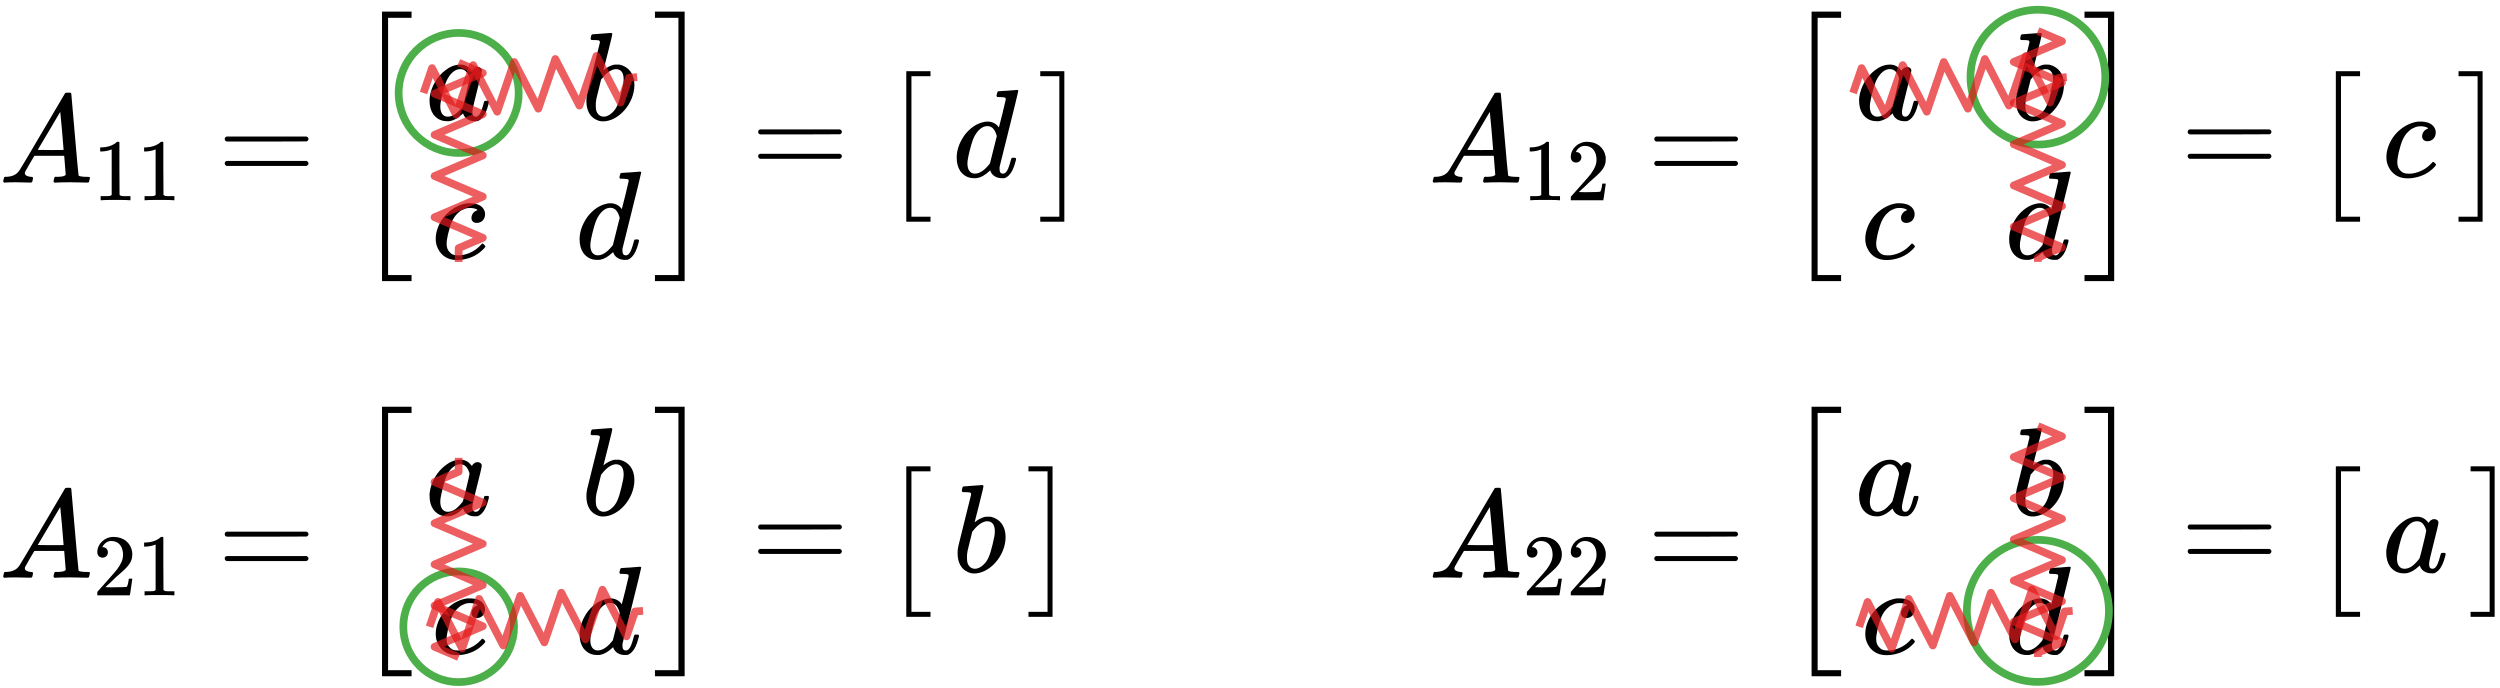
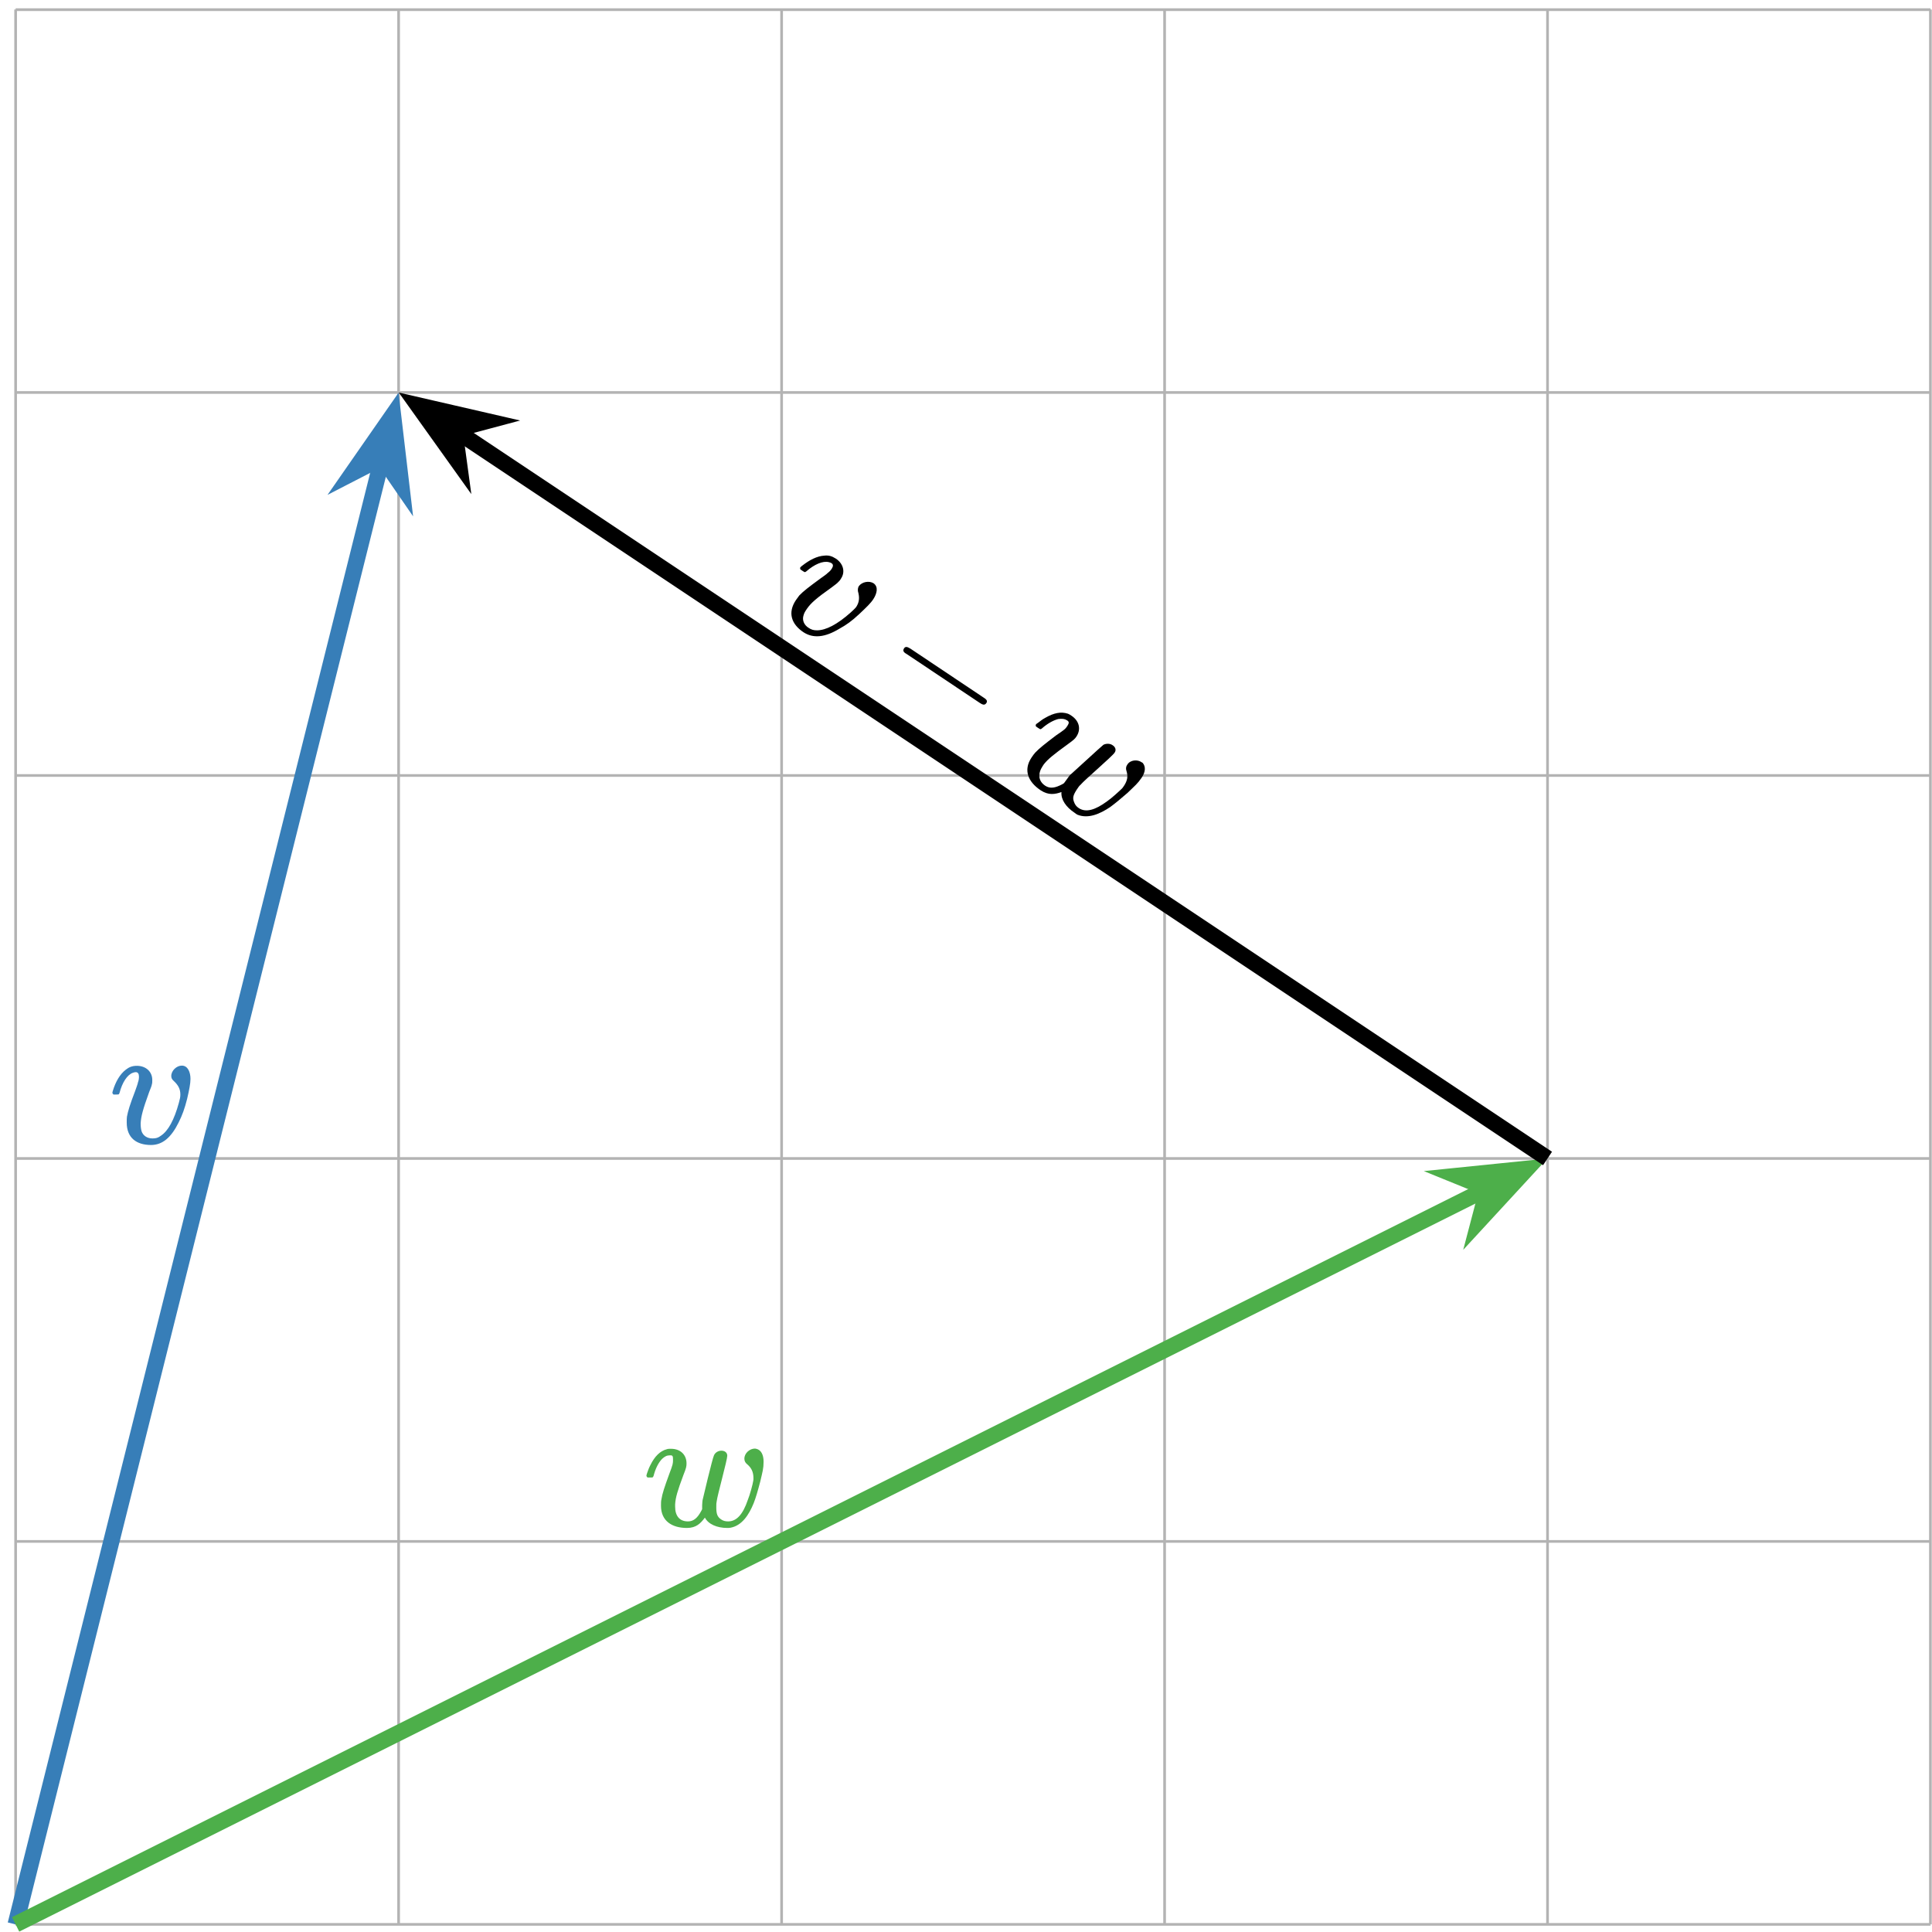
- <svg xmlns="http://www.w3.org/2000/svg" xmlns:xlink="http://www.w3.org/1999/xlink" width="258pt" height="71pt" viewBox="0 0 258 71" version="1.1">
+ <svg xmlns="http://www.w3.org/2000/svg" xmlns:xlink="http://www.w3.org/1999/xlink" width="143pt" height="143pt" viewBox="0 0 143 143" version="1.1">
  <defs>
    <g>
      <symbol overflow="visible" id="glyph0-0">
        <path style="stroke:none;" d="M 0.641 0 L 2.594 0 L 2.594 -6.906 L 0.641 -6.906 Z M 1.297 -0.641 L 1.297 -6.25 L 1.938 -6.25 L 1.938 -0.641 Z M 1.297 -0.641 " />
      </symbol>
      <symbol overflow="visible" id="glyph0-1">
-         <path style="stroke:none;" d="M 0.547 0 L 0.641 0 C 0.906 -0.031 1.344 -0.031 1.828 -0.031 C 2.312 -0.031 2.812 0 3.25 0 C 3.438 0 3.453 -0.047 3.5 -0.281 C 3.516 -0.359 3.531 -0.422 3.531 -0.469 C 3.531 -0.562 3.469 -0.594 3.297 -0.594 C 2.984 -0.625 2.688 -0.734 2.688 -0.969 C 2.688 -1.016 2.703 -1.094 2.75 -1.172 C 2.766 -1.219 2.984 -1.594 3.219 -2 L 3.672 -2.766 L 6.75 -2.766 L 6.906 -0.812 C 6.781 -0.625 6.438 -0.609 6.078 -0.594 L 5.812 -0.594 L 5.766 -0.562 C 5.734 -0.516 5.719 -0.484 5.688 -0.344 C 5.625 -0.094 5.641 -0.094 5.734 0 L 5.891 0 C 6.266 -0.031 6.875 -0.031 7.484 -0.031 C 8.109 -0.031 8.625 0 9.125 0 C 9.312 0 9.312 -0.047 9.359 -0.281 C 9.391 -0.391 9.406 -0.438 9.406 -0.469 C 9.406 -0.594 9.328 -0.594 9.078 -0.594 C 8.766 -0.594 8.297 -0.625 8.234 -0.734 C 8.188 -0.797 7.5 -9.109 7.484 -9.141 C 7.484 -9.203 7.438 -9.234 7.406 -9.281 L 7.188 -9.281 C 6.891 -9.281 6.859 -9.281 6.781 -9.125 C 6.656 -8.953 2.25 -1.375 2.125 -1.25 C 1.844 -0.828 1.422 -0.625 0.797 -0.594 L 0.625 -0.594 L 0.562 -0.562 C 0.547 -0.516 0.453 -0.219 0.453 -0.141 C 0.453 -0.078 0.5 -0.031 0.547 0 Z M 6.688 -3.375 C 6.688 -3.359 6.078 -3.359 5.344 -3.359 L 4.016 -3.375 L 5.188 -5.344 C 6.234 -7.125 6.344 -7.312 6.344 -7.281 C 6.359 -7.266 6.688 -3.578 6.688 -3.375 Z M 6.688 -3.375 " />
+         <path style="stroke:none;" d="M 3.125 0.141 C 3.984 0.141 4.625 -0.422 5.172 -1.531 C 5.438 -2.062 5.609 -2.531 5.797 -3.266 C 5.953 -3.938 6.047 -4.406 6.047 -4.75 C 6.047 -5.234 5.859 -5.734 5.406 -5.734 C 5.016 -5.734 4.625 -5.359 4.625 -4.969 C 4.625 -4.828 4.672 -4.719 4.797 -4.609 C 5.156 -4.281 5.297 -3.984 5.297 -3.594 C 5.297 -3.406 5.266 -3.266 5.188 -2.984 C 4.844 -1.719 4.391 -0.891 3.859 -0.547 C 3.656 -0.391 3.5 -0.344 3.234 -0.344 C 2.844 -0.344 2.531 -0.547 2.422 -0.891 C 2.375 -1.078 2.359 -1.219 2.359 -1.469 C 2.391 -1.984 2.516 -2.469 2.984 -3.766 C 3.094 -4.031 3.188 -4.281 3.188 -4.344 C 3.219 -4.422 3.219 -4.562 3.219 -4.672 C 3.219 -5.297 2.734 -5.719 2.078 -5.719 C 1.719 -5.719 1.484 -5.609 1.266 -5.438 C 0.812 -5.094 0.5 -4.516 0.312 -3.906 C 0.281 -3.812 0.266 -3.75 0.266 -3.719 C 0.266 -3.672 0.328 -3.625 0.344 -3.594 L 0.531 -3.594 C 0.781 -3.594 0.734 -3.594 0.797 -3.719 C 1 -4.5 1.375 -5.062 1.781 -5.203 C 1.859 -5.234 1.938 -5.25 2 -5.25 C 2.156 -5.25 2.234 -5.125 2.234 -4.922 C 2.234 -4.797 2.219 -4.641 2.156 -4.484 C 2.156 -4.422 2.047 -4.125 1.953 -3.859 C 1.562 -2.844 1.422 -2.375 1.344 -1.953 C 1.328 -1.859 1.328 -1.688 1.328 -1.516 C 1.328 -0.391 2.047 0.141 3.125 0.141 Z M 3.125 0.141 " />
      </symbol>
      <symbol overflow="visible" id="glyph0-2">
-         <path style="stroke:none;" d="M 6.312 -1.984 L 6.25 -1.984 C 6.062 -1.984 6.078 -1.969 6 -1.703 C 5.812 -1 5.672 -0.641 5.469 -0.453 C 5.375 -0.391 5.312 -0.344 5.203 -0.344 C 4.906 -0.344 4.844 -0.562 4.844 -0.875 C 4.844 -1.328 5.812 -4.75 5.812 -5.109 C 5.812 -5.328 5.594 -5.469 5.391 -5.469 C 5.109 -5.469 4.906 -5.297 4.797 -5.078 C 4.516 -5.422 4.188 -5.719 3.625 -5.719 C 3.016 -5.719 2.5 -5.484 2.047 -5.125 C 1.25 -4.531 0.562 -3.453 0.438 -2.312 C 0.422 -2.234 0.422 -2.141 0.422 -2.031 C 0.422 -1.406 0.547 -0.984 0.812 -0.578 C 1.125 -0.188 1.531 0.125 2.234 0.125 C 2.359 0.125 2.469 0.125 2.547 0.109 C 2.969 0.031 3.375 -0.219 3.781 -0.594 C 3.875 -0.672 3.875 -0.688 3.891 -0.656 C 3.891 -0.641 3.922 -0.562 3.953 -0.5 C 4.141 -0.125 4.547 0.125 5.094 0.125 C 5.281 0.125 5.297 0.125 5.406 0.109 C 5.562 0.031 5.672 -0.031 5.812 -0.172 C 6.094 -0.453 6.328 -0.922 6.516 -1.672 C 6.547 -1.781 6.547 -1.828 6.547 -1.859 C 6.547 -1.984 6.5 -1.984 6.312 -1.984 Z M 1.531 -1.375 C 1.531 -1.484 1.547 -1.578 1.547 -1.672 C 1.609 -2.141 1.891 -3.297 2.078 -3.797 C 2.312 -4.438 2.844 -5.25 3.594 -5.25 C 3.984 -5.25 4.234 -5.031 4.406 -4.688 C 4.453 -4.578 4.547 -4.359 4.547 -4.25 C 4.547 -4.109 3.906 -1.484 3.859 -1.422 C 3.797 -1.297 3.344 -0.797 3.125 -0.641 C 2.844 -0.438 2.562 -0.344 2.312 -0.344 C 1.781 -0.344 1.531 -0.781 1.531 -1.375 Z M 1.531 -1.375 " />
-       </symbol>
-       <symbol overflow="visible" id="glyph0-3">
-         <path style="stroke:none;" d="M 1.156 -8.844 C 1.125 -8.844 1.094 -8.828 1.078 -8.812 C 1.031 -8.781 1.016 -8.75 0.984 -8.594 C 0.938 -8.391 0.938 -8.344 1 -8.297 C 1.031 -8.25 1.031 -8.25 1.312 -8.25 C 1.688 -8.234 1.938 -8.281 1.906 -7.984 C 1.906 -7.969 0.594 -2.703 0.594 -2.688 C 0.531 -2.391 0.516 -2.234 0.516 -1.938 C 0.516 -1 0.891 -0.312 1.531 -0.031 C 1.766 0.094 1.984 0.141 2.234 0.141 C 3.812 0.141 5.469 -1.672 5.469 -3.625 C 5.469 -4.766 4.875 -5.484 3.984 -5.703 C 3.906 -5.719 3.797 -5.719 3.672 -5.719 C 3.531 -5.719 3.422 -5.719 3.344 -5.703 C 3.016 -5.625 2.641 -5.438 2.359 -5.203 C 2.312 -5.156 2.281 -5.141 2.281 -5.172 C 2.281 -5.188 2.5 -6.016 2.75 -7.016 C 3.141 -8.547 3.188 -8.812 3.188 -8.875 C 3.188 -8.953 3.109 -8.984 3.031 -8.984 C 3 -8.984 1.172 -8.844 1.156 -8.844 Z M 4.359 -4.203 C 4.359 -3.859 4.297 -3.562 4.125 -2.844 C 3.828 -1.625 3.609 -1.156 3.172 -0.75 C 2.891 -0.484 2.578 -0.344 2.312 -0.344 C 2.109 -0.344 1.938 -0.406 1.781 -0.547 C 1.547 -0.781 1.484 -1.016 1.484 -1.484 C 1.484 -1.75 1.484 -1.859 1.547 -2.203 C 1.594 -2.406 2.016 -4.109 2.031 -4.172 C 2.047 -4.188 2.078 -4.25 2.141 -4.297 C 2.531 -4.812 2.984 -5.141 3.406 -5.234 C 3.453 -5.234 3.516 -5.25 3.562 -5.25 C 4.141 -5.25 4.359 -4.812 4.359 -4.203 Z M 4.359 -4.203 " />
-       </symbol>
-       <symbol overflow="visible" id="glyph0-4">
-         <path style="stroke:none;" d="M 5.266 -1.562 C 5.219 -1.562 5.188 -1.531 5.109 -1.438 C 4.594 -0.859 3.906 -0.484 3.109 -0.359 C 3 -0.344 2.844 -0.344 2.703 -0.344 C 2.297 -0.344 2.094 -0.438 1.906 -0.641 C 1.672 -0.859 1.562 -1.125 1.562 -1.547 C 1.562 -1.797 1.625 -2.125 1.703 -2.516 C 1.984 -3.672 2.219 -4.203 2.672 -4.656 C 2.844 -4.828 3.016 -4.969 3.219 -5.047 C 3.5 -5.188 3.672 -5.234 3.969 -5.234 C 4.531 -5.234 4.75 -5.047 4.75 -5.016 L 4.734 -5 C 4.734 -5 4.656 -4.969 4.594 -4.938 C 4.312 -4.812 4.125 -4.5 4.125 -4.203 C 4.125 -3.891 4.344 -3.688 4.656 -3.688 C 5.172 -3.688 5.531 -4.062 5.531 -4.594 C 5.531 -5.016 5.266 -5.391 4.812 -5.578 C 4.562 -5.672 4.266 -5.719 3.969 -5.719 C 3.891 -5.719 3.797 -5.719 3.719 -5.719 C 2.438 -5.562 1.188 -4.578 0.688 -3.281 C 0.516 -2.844 0.438 -2.469 0.438 -2.062 C 0.438 -1.625 0.516 -1.328 0.688 -1 C 1.016 -0.328 1.672 0.141 2.609 0.141 C 2.781 0.141 2.984 0.125 3.125 0.109 C 3.906 0 4.609 -0.297 5.156 -0.797 C 5.297 -0.922 5.562 -1.172 5.562 -1.266 C 5.562 -1.328 5.344 -1.562 5.266 -1.562 Z M 5.266 -1.562 " />
-       </symbol>
-       <symbol overflow="visible" id="glyph0-5">
-         <path style="stroke:none;" d="M 5.672 -8.906 C 5.188 -8.891 4.766 -8.844 4.734 -8.844 C 4.641 -8.844 4.609 -8.75 4.578 -8.594 C 4.5 -8.312 4.531 -8.344 4.625 -8.25 L 4.891 -8.25 C 5.188 -8.234 5.344 -8.219 5.422 -8.188 C 5.484 -8.141 5.484 -8.094 5.484 -7.984 C 5.484 -7.906 4.812 -5.188 4.781 -5.125 C 4.781 -5.109 4.766 -5.109 4.719 -5.188 C 4.5 -5.5 4.062 -5.719 3.625 -5.719 C 3.453 -5.719 3.281 -5.703 3.094 -5.641 C 2.438 -5.484 1.828 -5.047 1.312 -4.422 C 0.875 -3.844 0.422 -2.984 0.422 -2.031 C 0.422 -1.406 0.547 -0.984 0.812 -0.578 C 1.125 -0.188 1.531 0.125 2.234 0.125 C 2.359 0.125 2.469 0.125 2.547 0.109 C 2.969 0.031 3.375 -0.219 3.781 -0.594 C 3.875 -0.672 3.875 -0.688 3.891 -0.656 C 3.891 -0.641 3.922 -0.562 3.953 -0.5 C 4.141 -0.125 4.547 0.125 5.094 0.125 C 5.281 0.125 5.297 0.125 5.406 0.109 C 5.562 0.031 5.672 -0.031 5.812 -0.172 C 6.094 -0.453 6.328 -0.922 6.516 -1.672 C 6.547 -1.781 6.547 -1.828 6.547 -1.875 C 6.547 -1.969 6.484 -1.984 6.312 -1.984 L 6.25 -1.984 C 6.062 -1.984 6.078 -1.969 6 -1.703 C 5.812 -1 5.672 -0.641 5.469 -0.453 C 5.375 -0.391 5.312 -0.344 5.203 -0.344 C 4.906 -0.344 4.844 -0.562 4.844 -0.875 C 4.844 -0.953 4.844 -1.016 4.859 -1.078 C 4.891 -1.25 6.781 -8.734 6.781 -8.891 C 6.781 -8.969 6.688 -8.984 6.625 -8.984 C 6.578 -8.984 6.156 -8.953 5.672 -8.906 Z M 4.562 -4.219 L 3.859 -1.406 L 3.75 -1.266 C 3.438 -0.875 2.891 -0.344 2.312 -0.344 C 1.781 -0.344 1.531 -0.781 1.531 -1.375 C 1.531 -1.484 1.547 -1.578 1.547 -1.672 C 1.609 -2.141 1.891 -3.297 2.078 -3.797 C 2.312 -4.438 2.844 -5.25 3.594 -5.25 C 4.156 -5.25 4.406 -4.781 4.562 -4.219 Z M 4.562 -4.219 " />
+         <path style="stroke:none;" d="M 5.812 -5.578 C 5.594 -5.578 5.359 -5.453 5.266 -5.234 C 5.156 -5.031 4.438 -2 4.438 -1.984 C 4.406 -1.875 4.406 -1.75 4.391 -1.547 L 4.391 -1.25 L 4.328 -1.125 C 4.047 -0.594 3.75 -0.344 3.344 -0.344 C 2.703 -0.344 2.391 -0.766 2.391 -1.438 L 2.391 -1.609 C 2.422 -2.109 2.562 -2.594 3 -3.766 C 3.219 -4.312 3.234 -4.422 3.234 -4.641 C 3.234 -5.25 2.812 -5.719 2.078 -5.719 C 1.969 -5.719 1.859 -5.719 1.781 -5.688 C 1.281 -5.562 0.875 -5.156 0.562 -4.516 C 0.438 -4.281 0.391 -4.125 0.312 -3.906 C 0.281 -3.812 0.266 -3.75 0.266 -3.719 C 0.266 -3.672 0.328 -3.625 0.344 -3.594 L 0.531 -3.594 C 0.781 -3.594 0.734 -3.594 0.797 -3.719 C 0.938 -4.266 1.156 -4.688 1.422 -4.969 C 1.625 -5.156 1.781 -5.234 2 -5.234 L 2.062 -5.234 C 2.219 -5.234 2.234 -5.141 2.234 -4.906 C 2.234 -4.641 2.234 -4.578 1.953 -3.844 C 1.594 -2.859 1.438 -2.391 1.375 -1.969 C 1.344 -1.859 1.344 -1.672 1.344 -1.5 C 1.344 -0.375 2.156 0.141 3.266 0.141 C 3.953 0.141 4.281 -0.203 4.594 -0.625 C 4.844 -0.141 5.484 0.141 6.25 0.141 C 6.328 0.141 6.406 0.141 6.484 0.125 C 7.344 -0.031 7.859 -0.844 8.203 -1.688 C 8.359 -2.078 8.516 -2.625 8.688 -3.281 C 8.859 -4.016 8.938 -4.25 8.938 -4.766 C 8.938 -5.281 8.75 -5.641 8.391 -5.719 C 8.359 -5.719 8.328 -5.734 8.297 -5.734 C 7.922 -5.734 7.516 -5.406 7.516 -4.984 C 7.516 -4.828 7.578 -4.688 7.719 -4.578 C 8.031 -4.312 8.188 -4.016 8.188 -3.531 C 8.188 -3.469 8.188 -3.406 8.172 -3.344 C 8.141 -3.109 7.922 -2.297 7.766 -1.922 C 7.406 -0.859 6.938 -0.344 6.312 -0.344 C 6.094 -0.344 5.938 -0.391 5.781 -0.5 C 5.516 -0.688 5.438 -0.891 5.438 -1.391 C 5.438 -1.625 5.438 -1.703 5.469 -1.844 C 5.531 -2.328 6.25 -4.891 6.25 -5.203 C 6.25 -5.453 6.047 -5.578 5.812 -5.578 Z M 5.812 -5.578 " />
      </symbol>
      <symbol overflow="visible" id="glyph1-0">
-         <path style="stroke:none;" d="M 0.453 0 L 1.812 0 L 1.812 -4.828 L 0.453 -4.828 Z M 0.906 -0.453 L 0.906 -4.375 L 1.359 -4.375 L 1.359 -0.453 Z M 0.906 -0.453 " />
+         <path style="stroke:none;" d="M 0.547 0.359 L 2.156 1.438 L 6 -4.328 L 4.391 -5.406 Z M 1.438 0.172 L 4.547 -4.5 L 5.094 -4.141 L 1.984 0.531 Z M 1.438 0.172 " />
      </symbol>
      <symbol overflow="visible" id="glyph1-1">
-         <path style="stroke:none;" d="M 3.766 0 L 3.875 0 L 3.875 -0.422 L 3.328 -0.422 C 3.062 -0.422 2.875 -0.422 2.75 -0.547 L 2.734 -3.266 L 2.734 -5.984 C 2.688 -6.031 2.703 -6.031 2.578 -6.031 C 2.5 -6.031 2.5 -6.031 2.469 -6.016 C 2.422 -5.969 2.281 -5.844 2.188 -5.797 C 1.859 -5.594 1.438 -5.469 0.922 -5.453 L 0.75 -5.453 L 0.75 -5.031 L 0.922 -5.031 C 1.266 -5.047 1.594 -5.109 1.859 -5.219 C 1.891 -5.234 1.922 -5.234 1.938 -5.234 L 1.938 -0.547 C 1.859 -0.5 1.828 -0.453 1.719 -0.438 C 1.609 -0.422 1.297 -0.422 1.031 -0.422 L 0.797 -0.422 L 0.797 0 L 0.906 0 C 1.062 -0.031 2.047 -0.031 2.328 -0.031 C 2.625 -0.031 3.609 -0.031 3.766 0 Z M 3.766 0 " />
+         <path style="stroke:none;" d="M 2.516 1.844 C 3.234 2.312 4.094 2.234 5.156 1.594 C 5.672 1.312 6.094 1.016 6.641 0.5 C 7.156 0.016 7.5 -0.312 7.688 -0.609 C 7.953 -1.016 8.078 -1.516 7.703 -1.781 C 7.375 -1.984 6.844 -1.891 6.609 -1.562 C 6.547 -1.453 6.531 -1.328 6.547 -1.188 C 6.688 -0.703 6.641 -0.375 6.422 -0.031 C 6.312 0.109 6.203 0.203 6 0.391 C 5.016 1.266 4.172 1.703 3.516 1.703 C 3.266 1.703 3.094 1.656 2.891 1.516 C 2.562 1.312 2.406 0.953 2.516 0.609 C 2.562 0.422 2.641 0.297 2.781 0.094 C 3.078 -0.328 3.469 -0.672 4.594 -1.469 C 4.828 -1.641 5.047 -1.812 5.062 -1.844 C 5.125 -1.891 5.234 -2.016 5.281 -2.109 C 5.641 -2.625 5.453 -3.25 4.906 -3.609 C 4.609 -3.797 4.375 -3.859 4.078 -3.828 C 3.5 -3.797 2.938 -3.484 2.438 -3.094 C 2.344 -3.016 2.312 -3 2.281 -2.953 C 2.25 -2.922 2.281 -2.844 2.281 -2.812 L 2.438 -2.703 C 2.656 -2.562 2.609 -2.594 2.719 -2.656 C 3.328 -3.188 3.953 -3.453 4.391 -3.344 C 4.469 -3.328 4.547 -3.297 4.594 -3.266 C 4.734 -3.172 4.719 -3.031 4.609 -2.859 C 4.531 -2.734 4.422 -2.625 4.312 -2.547 C 4.25 -2.469 4 -2.297 3.781 -2.141 C 2.906 -1.5 2.5 -1.188 2.203 -0.875 C 2.156 -0.797 2.047 -0.672 1.953 -0.531 C 1.328 0.406 1.625 1.25 2.516 1.844 Z M 2.516 1.844 " />
      </symbol>
      <symbol overflow="visible" id="glyph1-2">
-         <path style="stroke:none;" d="M 1 -3.891 C 1.328 -3.891 1.547 -4.141 1.547 -4.438 C 1.547 -4.719 1.344 -4.969 1.031 -4.969 C 1 -4.969 0.984 -4.969 0.984 -4.984 C 0.984 -5 1.031 -5.062 1.062 -5.141 C 1.266 -5.422 1.516 -5.609 1.922 -5.609 C 2.703 -5.609 3.109 -4.969 3.109 -4.203 C 3.109 -3.672 2.906 -3.25 2.5 -2.688 C 2.297 -2.438 2.25 -2.375 1.234 -1.234 C 0.828 -0.781 0.484 -0.391 0.469 -0.375 C 0.453 -0.359 0.453 -0.328 0.453 -0.172 L 0.453 0 L 3.812 0 L 3.812 -0.031 C 3.844 -0.078 4.047 -1.625 4.062 -1.688 L 4.062 -1.719 L 3.703 -1.719 L 3.703 -1.688 C 3.641 -1.281 3.625 -1.203 3.578 -1.062 C 3.547 -0.984 3.516 -0.891 3.484 -0.875 C 3.438 -0.859 2.891 -0.828 1.969 -0.828 L 1.281 -0.844 L 1.828 -1.344 C 2.438 -1.938 2.406 -1.906 2.734 -2.188 C 3.328 -2.703 3.562 -2.953 3.75 -3.219 C 3.969 -3.547 4.062 -3.812 4.062 -4.219 C 4.062 -4.328 4.062 -4.438 4.047 -4.516 C 3.891 -5.406 3.188 -6.031 2.125 -6.031 C 1.203 -6.031 0.453 -5.312 0.453 -4.453 C 0.453 -4.141 0.656 -3.891 1 -3.891 Z M 1 -3.891 " />
+         <path style="stroke:none;" d="M 7.953 -1.422 C 7.781 -1.547 7.5 -1.562 7.281 -1.453 C 7.094 -1.312 4.812 0.797 4.781 0.812 C 4.719 0.891 4.641 1 4.531 1.156 L 4.359 1.391 L 4.234 1.469 C 3.703 1.75 3.328 1.812 2.969 1.578 C 2.453 1.234 2.406 0.688 2.781 0.125 L 2.875 -0.016 C 3.188 -0.406 3.578 -0.719 4.609 -1.469 C 5.078 -1.812 5.156 -1.875 5.281 -2.062 C 5.625 -2.578 5.516 -3.203 4.906 -3.609 C 4.812 -3.672 4.734 -3.719 4.656 -3.75 C 4.141 -3.922 3.609 -3.812 2.984 -3.453 C 2.75 -3.328 2.625 -3.219 2.438 -3.078 C 2.344 -3.016 2.312 -3 2.281 -2.953 C 2.25 -2.922 2.281 -2.844 2.281 -2.812 L 2.438 -2.703 C 2.656 -2.562 2.609 -2.594 2.719 -2.656 C 3.141 -3.031 3.578 -3.266 3.938 -3.359 C 4.234 -3.391 4.406 -3.375 4.578 -3.266 L 4.625 -3.234 C 4.75 -3.141 4.734 -3.047 4.609 -2.844 C 4.453 -2.609 4.406 -2.578 3.766 -2.141 C 2.922 -1.5 2.531 -1.188 2.234 -0.875 C 2.156 -0.797 2.047 -0.641 1.953 -0.5 C 1.328 0.438 1.719 1.312 2.641 1.922 C 3.219 2.297 3.688 2.219 4.172 2.047 C 4.125 2.594 4.5 3.156 5.141 3.578 C 5.203 3.625 5.266 3.672 5.344 3.719 C 6.141 4.047 7.016 3.672 7.781 3.156 C 8.125 2.906 8.578 2.531 9.062 2.109 C 9.625 1.562 9.812 1.422 10.109 0.984 C 10.391 0.562 10.422 0.172 10.188 -0.109 C 10.156 -0.125 10.125 -0.156 10.109 -0.156 C 9.812 -0.375 9.266 -0.344 9.047 0.016 C 8.953 0.141 8.922 0.312 8.984 0.484 C 9.109 0.875 9.062 1.188 8.797 1.594 C 8.766 1.641 8.719 1.703 8.672 1.766 C 8.5 1.938 7.891 2.5 7.547 2.734 C 6.656 3.391 5.969 3.578 5.453 3.234 C 5.266 3.109 5.172 2.969 5.109 2.797 C 4.984 2.484 5.031 2.297 5.297 1.875 C 5.438 1.672 5.469 1.609 5.578 1.516 C 5.906 1.125 7.938 -0.594 8.109 -0.875 C 8.25 -1.078 8.156 -1.297 7.953 -1.422 Z M 7.953 -1.422 " />
      </symbol>
      <symbol overflow="visible" id="glyph2-0">
-         <path style="stroke:none;" d="M 0.641 0 L 2.594 0 L 2.594 -6.906 L 0.641 -6.906 Z M 1.297 -0.641 L 1.297 -6.25 L 1.938 -6.25 L 1.938 -0.641 Z M 1.297 -0.641 " />
+         <path style="stroke:none;" d="" />
      </symbol>
      <symbol overflow="visible" id="glyph2-1">
-         <path style="stroke:none;" d="M 0.719 -4.5 C 0.719 -4.344 0.797 -4.281 0.938 -4.234 L 5.047 -4.234 L 9.172 -4.25 C 9.266 -4.297 9.359 -4.359 9.359 -4.5 C 9.359 -4.641 9.266 -4.703 9.156 -4.75 L 0.906 -4.75 C 0.797 -4.703 0.719 -4.641 0.719 -4.5 Z M 0.719 -1.984 C 0.719 -1.844 0.797 -1.781 0.906 -1.719 L 9.156 -1.719 C 9.266 -1.781 9.359 -1.844 9.359 -1.984 C 9.359 -2.141 9.25 -2.172 9.172 -2.234 L 0.938 -2.234 C 0.797 -2.203 0.719 -2.141 0.719 -1.984 Z M 0.719 -1.984 " />
-       </symbol>
-       <symbol overflow="visible" id="glyph3-0">
-         <path style="stroke:none;" d="" />
-       </symbol>
-       <symbol overflow="visible" id="glyph3-1">
-         <path style="stroke:none;" d="M 2.906 27.344 L 5.953 27.344 L 5.953 26.719 L 3.531 26.719 L 3.531 0.172 L 5.953 0.172 L 5.953 -0.469 L 2.906 -0.469 Z M 2.906 27.344 " />
-       </symbol>
-       <symbol overflow="visible" id="glyph3-2">
-         <path style="stroke:none;" d="M 2.578 26.719 L 0.156 26.719 L 0.156 27.344 L 3.219 27.344 L 3.219 -0.469 L 0.156 -0.469 L 0.156 0.172 L 2.578 0.172 Z M 2.578 26.719 " />
-       </symbol>
-       <symbol overflow="visible" id="glyph4-0">
-         <path style="stroke:none;" d="" />
-       </symbol>
-       <symbol overflow="visible" id="glyph4-1">
-         <path style="stroke:none;" d="M 2.609 15.016 L 5.109 15.016 L 5.109 14.5 L 3.141 14.5 L 3.141 0 L 5.109 0 L 5.109 -0.516 L 2.609 -0.516 Z M 2.609 15.016 " />
-       </symbol>
-       <symbol overflow="visible" id="glyph4-2">
-         <path style="stroke:none;" d="M 2.766 15.016 L 2.766 -0.516 L 0.281 -0.516 L 0.281 0 L 2.25 0 L 2.25 14.5 L 0.281 14.5 L 0.281 15.016 Z M 2.766 15.016 " />
+         <path style="stroke:none;" d="M 8.094 2.094 C 8.266 2.203 8.453 2.328 8.594 2.109 C 8.719 1.922 8.531 1.797 8.359 1.688 L 2.984 -1.906 C 2.797 -2.016 2.625 -2.125 2.5 -1.938 C 2.359 -1.719 2.531 -1.609 2.719 -1.5 Z M 8.094 2.094 " />
      </symbol>
    </g>
    <clipPath id="clip1">
-       <path d="M 202 0.605 L 218 0.605 L 218 16 L 202 16 Z M 202 0.605 " />
+       <path d="M 1 0.605 L 143 0.605 L 143 143 L 1 143 Z M 1 0.605 " />
    </clipPath>
  </defs>
  <g id="surface1">
+     <g clip-path="url(#clip1)" clip-rule="nonzero">
+       <path style="fill:none;stroke-width:0.199;stroke-linecap:butt;stroke-linejoin:miter;stroke:rgb(70%,70%,70%);stroke-opacity:1;stroke-miterlimit:10;" d="M -0.001 0.001 L 141.734 0.001 M -0.001 28.348 L 141.734 28.348 M -0.001 56.692 L 141.734 56.692 M -0.001 85.04 L 141.734 85.04 M -0.001 113.387 L 141.734 113.387 M -0.001 141.723 L 141.734 141.723 M -0.001 0.001 L -0.001 141.735 M 28.347 0.001 L 28.347 141.735 M 56.695 0.001 L 56.695 141.735 M 85.042 0.001 L 85.042 141.735 M 113.386 0.001 L 113.386 141.735 M 141.726 0.001 L 141.726 141.735 " transform="matrix(1,0,0,-1,1.157,142.438)" />
+     </g>
+     <path style="fill:none;stroke-width:1.196;stroke-linecap:butt;stroke-linejoin:miter;stroke:rgb(21.57%,49.409%,72.159%);stroke-opacity:1;stroke-miterlimit:10;" d="M -0.001 0.001 L 27.07 108.286 " transform="matrix(1,0,0,-1,1.157,142.438)" />
+     <path style="fill-rule:nonzero;fill:rgb(21.57%,49.409%,72.159%);fill-opacity:1;stroke-width:1.196;stroke-linecap:butt;stroke-linejoin:miter;stroke:rgb(21.57%,49.409%,72.159%);stroke-opacity:1;stroke-miterlimit:10;" d="M 6.801 -0 L 1.932 1.848 L 3.555 -0 L 1.931 -1.844 Z M 6.801 -0 " transform="matrix(0.24309,-0.97238,-0.97238,-0.24309,27.43657,37.31993)" />
+     <g style="fill:rgb(21.57%,49.409%,72.159%);fill-opacity:1;">
+       <use xlink:href="#glyph0-1" x="8.052" y="84.607" />
+     </g>
+     <path style="fill:none;stroke-width:1.196;stroke-linecap:butt;stroke-linejoin:miter;stroke:rgb(30.199%,68.629%,29.019%);stroke-opacity:1;stroke-miterlimit:10;" d="M -0.001 0.001 L 108.695 54.348 " transform="matrix(1,0,0,-1,1.157,142.438)" />
+     <path style="fill-rule:nonzero;fill:rgb(30.199%,68.629%,29.019%);fill-opacity:1;stroke-width:1.196;stroke-linecap:butt;stroke-linejoin:miter;stroke:rgb(30.199%,68.629%,29.019%);stroke-opacity:1;stroke-miterlimit:10;" d="M 6.804 0.001 L 1.932 1.847 L 3.555 0.001 L 1.932 -1.847 Z M 6.804 0.001 " transform="matrix(0.89442,-0.44724,-0.44724,-0.89442,106.938,89.54768)" />
+     <g style="fill:rgb(30.199%,68.629%,29.019%);fill-opacity:1;">
+       <use xlink:href="#glyph0-2" x="47.58" y="112.953" />
+     </g>
+     <path style="fill:none;stroke-width:1.196;stroke-linecap:butt;stroke-linejoin:miter;stroke:rgb(0%,0%,0%);stroke-opacity:1;stroke-miterlimit:10;" d="M 113.386 56.692 L 32.726 110.465 " transform="matrix(1,0,0,-1,1.157,142.438)" />
+     <path style="fill-rule:nonzero;fill:rgb(0%,0%,0%);fill-opacity:1;stroke-width:1.196;stroke-linecap:butt;stroke-linejoin:miter;stroke:rgb(0%,0%,0%);stroke-opacity:1;stroke-miterlimit:10;" d="M 6.802 -0.002 L 1.928 1.846 L 3.556 0.001 L 1.932 -1.845 Z M 6.802 -0.002 " transform="matrix(-0.83461,-0.55641,-0.55641,0.83461,36.60135,33.78251)" />
    <g style="fill:rgb(0%,0%,0%);fill-opacity:1;">
-       <use xlink:href="#glyph0-1" x="-0.124" y="18.843" />
+       <use xlink:href="#glyph1-1" x="56.955" y="44.952" />
    </g>
    <g style="fill:rgb(0%,0%,0%);fill-opacity:1;">
-       <use xlink:href="#glyph1-1" x="9.589" y="20.664" />
-       <use xlink:href="#glyph1-1" x="14.122" y="20.664" />
+       <use xlink:href="#glyph2-1" x="64.415" y="49.925" />
    </g>
    <g style="fill:rgb(0%,0%,0%);fill-opacity:1;">
-       <use xlink:href="#glyph2-1" x="22.474" y="18.843" />
+       <use xlink:href="#glyph1-2" x="74.393" y="56.578" />
    </g>
-     <g style="fill:rgb(0%,0%,0%);fill-opacity:1;">
-       <use xlink:href="#glyph0-2" x="43.907" y="12.384" />
-     </g>
-     <g style="fill:rgb(0%,0%,0%);fill-opacity:1;">
-       <use xlink:href="#glyph0-3" x="60.001" y="12.384" />
-     </g>
-     <g style="fill:rgb(0%,0%,0%);fill-opacity:1;">
-       <use xlink:href="#glyph0-4" x="44.529" y="26.695" />
-     </g>
-     <g style="fill:rgb(0%,0%,0%);fill-opacity:1;">
-       <use xlink:href="#glyph0-5" x="59.392" y="26.695" />
-     </g>
-     <g style="fill:rgb(0%,0%,0%);fill-opacity:1;">
-       <use xlink:href="#glyph3-1" x="36.519" y="1.667" />
-     </g>
-     <g style="fill:rgb(0%,0%,0%);fill-opacity:1;">
-       <use xlink:href="#glyph3-2" x="67.435" y="1.667" />
-     </g>
-     <g style="fill:rgb(0%,0%,0%);fill-opacity:1;">
-       <use xlink:href="#glyph2-1" x="77.522" y="18.106" />
-     </g>
-     <g style="fill:rgb(0%,0%,0%);fill-opacity:1;">
-       <use xlink:href="#glyph4-1" x="90.919" y="7.864" />
-     </g>
-     <g style="fill:rgb(0%,0%,0%);fill-opacity:1;">
-       <use xlink:href="#glyph0-5" x="98.308" y="18.265" />
-     </g>
-     <g style="fill:rgb(0%,0%,0%);fill-opacity:1;">
-       <use xlink:href="#glyph4-2" x="107.074" y="7.864" />
-     </g>
-     <g style="fill:rgb(0%,0%,0%);fill-opacity:1;">
-       <use xlink:href="#glyph0-1" x="147.406" y="18.843" />
-     </g>
-     <g style="fill:rgb(0%,0%,0%);fill-opacity:1;">
-       <use xlink:href="#glyph1-1" x="157.119" y="20.664" />
-       <use xlink:href="#glyph1-2" x="161.652" y="20.664" />
-     </g>
-     <g style="fill:rgb(0%,0%,0%);fill-opacity:1;">
-       <use xlink:href="#glyph2-1" x="170.004" y="18.843" />
-     </g>
-     <g style="fill:rgb(0%,0%,0%);fill-opacity:1;">
-       <use xlink:href="#glyph0-2" x="191.437" y="12.384" />
-     </g>
-     <g style="fill:rgb(0%,0%,0%);fill-opacity:1;">
-       <use xlink:href="#glyph0-3" x="207.53" y="12.384" />
-     </g>
-     <g style="fill:rgb(0%,0%,0%);fill-opacity:1;">
-       <use xlink:href="#glyph0-4" x="192.059" y="26.695" />
-     </g>
-     <g style="fill:rgb(0%,0%,0%);fill-opacity:1;">
-       <use xlink:href="#glyph0-5" x="206.922" y="26.695" />
-     </g>
-     <g style="fill:rgb(0%,0%,0%);fill-opacity:1;">
-       <use xlink:href="#glyph3-1" x="184.048" y="1.667" />
-     </g>
-     <g style="fill:rgb(0%,0%,0%);fill-opacity:1;">
-       <use xlink:href="#glyph3-2" x="214.965" y="1.667" />
-     </g>
-     <g style="fill:rgb(0%,0%,0%);fill-opacity:1;">
-       <use xlink:href="#glyph2-1" x="225.052" y="18.106" />
-     </g>
-     <g style="fill:rgb(0%,0%,0%);fill-opacity:1;">
-       <use xlink:href="#glyph4-1" x="238.449" y="7.864" />
-     </g>
-     <g style="fill:rgb(0%,0%,0%);fill-opacity:1;">
-       <use xlink:href="#glyph0-4" x="245.838" y="18.265" />
-     </g>
-     <g style="fill:rgb(0%,0%,0%);fill-opacity:1;">
-       <use xlink:href="#glyph4-2" x="253.439" y="7.864" />
-     </g>
-     <g style="fill:rgb(0%,0%,0%);fill-opacity:1;">
-       <use xlink:href="#glyph0-2" x="43.907" y="53.161" />
-     </g>
-     <g style="fill:rgb(0%,0%,0%);fill-opacity:1;">
-       <use xlink:href="#glyph0-3" x="60.001" y="53.161" />
-     </g>
-     <g style="fill:rgb(0%,0%,0%);fill-opacity:1;">
-       <use xlink:href="#glyph0-4" x="44.529" y="67.472" />
-     </g>
-     <g style="fill:rgb(0%,0%,0%);fill-opacity:1;">
-       <use xlink:href="#glyph0-5" x="59.392" y="67.472" />
-     </g>
-     <g style="fill:rgb(0%,0%,0%);fill-opacity:1;">
-       <use xlink:href="#glyph3-1" x="36.519" y="42.444" />
-     </g>
-     <g style="fill:rgb(0%,0%,0%);fill-opacity:1;">
-       <use xlink:href="#glyph3-2" x="67.435" y="42.444" />
-     </g>
-     <g style="fill:rgb(0%,0%,0%);fill-opacity:1;">
-       <use xlink:href="#glyph0-1" x="-0.124" y="59.62" />
-     </g>
-     <g style="fill:rgb(0%,0%,0%);fill-opacity:1;">
-       <use xlink:href="#glyph1-2" x="9.589" y="61.44" />
-       <use xlink:href="#glyph1-1" x="14.122" y="61.44" />
-     </g>
-     <g style="fill:rgb(0%,0%,0%);fill-opacity:1;">
-       <use xlink:href="#glyph2-1" x="22.474" y="59.62" />
-     </g>
-     <g style="fill:rgb(0%,0%,0%);fill-opacity:1;">
-       <use xlink:href="#glyph2-1" x="77.522" y="58.883" />
-     </g>
-     <g style="fill:rgb(0%,0%,0%);fill-opacity:1;">
-       <use xlink:href="#glyph4-1" x="90.919" y="48.641" />
-     </g>
-     <g style="fill:rgb(0%,0%,0%);fill-opacity:1;">
-       <use xlink:href="#glyph0-3" x="98.308" y="59.042" />
-     </g>
-     <g style="fill:rgb(0%,0%,0%);fill-opacity:1;">
-       <use xlink:href="#glyph4-2" x="105.857" y="48.641" />
-     </g>
-     <g style="fill:rgb(0%,0%,0%);fill-opacity:1;">
-       <use xlink:href="#glyph0-2" x="191.437" y="53.161" />
-     </g>
-     <g style="fill:rgb(0%,0%,0%);fill-opacity:1;">
-       <use xlink:href="#glyph0-3" x="207.53" y="53.161" />
-     </g>
-     <g style="fill:rgb(0%,0%,0%);fill-opacity:1;">
-       <use xlink:href="#glyph0-4" x="192.059" y="67.472" />
-     </g>
-     <g style="fill:rgb(0%,0%,0%);fill-opacity:1;">
-       <use xlink:href="#glyph0-5" x="206.922" y="67.472" />
-     </g>
-     <g style="fill:rgb(0%,0%,0%);fill-opacity:1;">
-       <use xlink:href="#glyph3-1" x="184.049" y="42.444" />
-     </g>
-     <g style="fill:rgb(0%,0%,0%);fill-opacity:1;">
-       <use xlink:href="#glyph3-2" x="214.965" y="42.444" />
-     </g>
-     <g style="fill:rgb(0%,0%,0%);fill-opacity:1;">
-       <use xlink:href="#glyph0-1" x="147.406" y="59.62" />
-     </g>
-     <g style="fill:rgb(0%,0%,0%);fill-opacity:1;">
-       <use xlink:href="#glyph1-2" x="157.119" y="61.44" />
-       <use xlink:href="#glyph1-2" x="161.652" y="61.44" />
-     </g>
-     <g style="fill:rgb(0%,0%,0%);fill-opacity:1;">
-       <use xlink:href="#glyph2-1" x="170.004" y="59.62" />
-     </g>
-     <g style="fill:rgb(0%,0%,0%);fill-opacity:1;">
-       <use xlink:href="#glyph2-1" x="225.052" y="58.883" />
-     </g>
-     <g style="fill:rgb(0%,0%,0%);fill-opacity:1;">
-       <use xlink:href="#glyph4-1" x="238.449" y="48.641" />
-     </g>
-     <g style="fill:rgb(0%,0%,0%);fill-opacity:1;">
-       <use xlink:href="#glyph0-2" x="245.838" y="59.042" />
-     </g>
-     <g style="fill:rgb(0%,0%,0%);fill-opacity:1;">
-       <use xlink:href="#glyph4-2" x="254.682" y="48.641" />
-     </g>
-     <path style="fill:none;stroke-width:0.797;stroke-linecap:butt;stroke-linejoin:round;stroke:rgb(30.199%,68.629%,29.019%);stroke-opacity:1;stroke-miterlimit:10;" d="M 9.819 5.523 C 9.819 8.945 7.046 11.719 3.624 11.719 C 0.206 11.719 -2.567 8.945 -2.567 5.523 C -2.567 2.101 0.206 -0.668 3.624 -0.668 C 7.046 -0.668 9.819 2.101 9.819 5.523 Z M 9.819 5.523 " transform="matrix(1,0,0,-1,43.708,15.117)" />
-     <path style="fill:none;stroke-width:0.797;stroke-linecap:butt;stroke-linejoin:round;stroke:rgb(89.409%,10.199%,10.979%);stroke-opacity:0.7;stroke-miterlimit:10;" d="M -0.001 5.523 L 0.878 8.086 L 3.366 3.277 L 5.116 8.398 L 7.604 3.59 L 9.358 8.715 L 11.847 3.902 L 13.601 9.027 L 16.089 4.219 L 17.843 9.34 L 20.331 4.531 L 21.21 7.094 L 22.05 7.156 " transform="matrix(1,0,0,-1,43.708,15.117)" />
-     <path style="fill:none;stroke-width:0.797;stroke-linecap:butt;stroke-linejoin:round;stroke:rgb(89.409%,10.199%,10.979%);stroke-opacity:0.7;stroke-miterlimit:10;" d="M 3.624 8.644 L 6.116 7.582 L 1.136 5.453 L 6.116 3.328 L 1.136 1.203 L 6.116 -0.922 L 1.136 -3.051 L 6.116 -5.176 L 1.136 -7.301 L 6.116 -9.426 L 3.624 -10.488 L 3.624 -11.922 " transform="matrix(1,0,0,-1,43.708,15.117)" />
-     <g clip-path="url(#clip1)" clip-rule="nonzero">
-       <path style="fill:none;stroke-width:0.797;stroke-linecap:butt;stroke-linejoin:round;stroke:rgb(30.199%,68.629%,29.019%);stroke-opacity:1;stroke-miterlimit:10;" d="M 173.558 7.156 C 173.558 10.996 170.444 14.113 166.605 14.113 C 162.761 14.113 159.647 10.996 159.647 7.156 C 159.647 3.312 162.761 0.199 166.605 0.199 C 170.444 0.199 173.558 3.312 173.558 7.156 Z M 173.558 7.156 " transform="matrix(1,0,0,-1,43.708,15.117)" />
-     </g>
-     <path style="fill:none;stroke-width:0.797;stroke-linecap:butt;stroke-linejoin:round;stroke:rgb(89.409%,10.199%,10.979%);stroke-opacity:0.7;stroke-miterlimit:10;" d="M 147.53 5.523 L 148.409 8.086 L 150.897 3.277 L 152.651 8.398 L 155.14 3.59 L 156.89 8.715 L 159.378 3.902 L 161.132 9.027 L 163.62 4.219 L 165.374 9.34 L 167.862 4.531 L 168.741 7.094 L 169.581 7.156 " transform="matrix(1,0,0,-1,43.708,15.117)" />
-     <path style="fill:none;stroke-width:0.797;stroke-linecap:butt;stroke-linejoin:round;stroke:rgb(89.409%,10.199%,10.979%);stroke-opacity:0.7;stroke-miterlimit:10;" d="M 166.605 11.922 L 169.093 10.859 L 164.112 8.73 L 169.093 6.605 L 164.112 4.48 L 169.093 2.355 L 164.112 0.226 L 169.093 -1.899 L 164.112 -4.024 L 169.093 -6.149 L 164.112 -8.278 L 169.093 -10.403 L 166.605 -11.465 L 166.605 -11.906 " transform="matrix(1,0,0,-1,43.708,15.117)" />
-     <path style="fill:none;stroke-width:0.797;stroke-linecap:butt;stroke-linejoin:round;stroke:rgb(30.199%,68.629%,29.019%);stroke-opacity:1;stroke-miterlimit:10;" d="M 9.339 -49.567 C 9.339 -46.41 6.78 -43.852 3.624 -43.852 C 0.468 -43.852 -2.087 -46.41 -2.087 -49.567 C -2.087 -52.719 0.468 -55.278 3.624 -55.278 C 6.78 -55.278 9.339 -52.719 9.339 -49.567 Z M 9.339 -49.567 " transform="matrix(1,0,0,-1,43.708,15.117)" />
-     <path style="fill:none;stroke-width:0.797;stroke-linecap:butt;stroke-linejoin:round;stroke:rgb(89.409%,10.199%,10.979%);stroke-opacity:0.7;stroke-miterlimit:10;" d="M 0.62 -49.567 L 1.495 -47.004 L 3.987 -51.813 L 5.737 -46.688 L 8.229 -51.496 L 9.979 -46.371 L 12.472 -51.18 L 14.222 -46.055 L 16.714 -50.867 L 18.464 -45.742 L 20.952 -50.551 L 21.831 -47.988 L 22.655 -47.926 " transform="matrix(1,0,0,-1,43.708,15.117)" />
-     <path style="fill:none;stroke-width:0.797;stroke-linecap:butt;stroke-linejoin:round;stroke:rgb(89.409%,10.199%,10.979%);stroke-opacity:0.7;stroke-miterlimit:10;" d="M 3.624 -52.699 L 1.136 -51.633 L 6.116 -49.508 L 1.136 -47.383 L 6.116 -45.258 L 1.136 -43.129 L 6.116 -41.004 L 1.136 -38.879 L 6.116 -36.754 L 1.136 -34.625 L 3.624 -33.563 L 3.624 -32.133 " transform="matrix(1,0,0,-1,43.708,15.117)" />
-     <path style="fill:none;stroke-width:0.797;stroke-linecap:butt;stroke-linejoin:round;stroke:rgb(30.199%,68.629%,29.019%);stroke-opacity:1;stroke-miterlimit:10;" d="M 173.933 -47.926 C 173.933 -43.879 170.651 -40.598 166.605 -40.598 C 162.554 -40.598 159.272 -43.879 159.272 -47.926 C 159.272 -51.973 162.554 -55.254 166.605 -55.254 C 170.651 -55.254 173.933 -51.973 173.933 -47.926 Z M 173.933 -47.926 " transform="matrix(1,0,0,-1,43.708,15.117)" />
-     <path style="fill:none;stroke-width:0.797;stroke-linecap:butt;stroke-linejoin:round;stroke:rgb(89.409%,10.199%,10.979%);stroke-opacity:0.7;stroke-miterlimit:10;" d="M 148.155 -49.567 L 149.03 -47.004 L 151.519 -51.813 L 153.269 -46.688 L 155.761 -51.496 L 157.511 -46.371 L 160.003 -51.18 L 161.753 -46.055 L 164.245 -50.867 L 165.995 -45.742 L 168.483 -50.551 L 169.362 -47.988 L 170.19 -47.926 " transform="matrix(1,0,0,-1,43.708,15.117)" />
-     <path style="fill:none;stroke-width:0.797;stroke-linecap:butt;stroke-linejoin:round;stroke:rgb(89.409%,10.199%,10.979%);stroke-opacity:0.7;stroke-miterlimit:10;" d="M 166.605 -28.856 L 169.093 -29.918 L 164.112 -32.047 L 169.093 -34.172 L 164.112 -36.297 L 169.093 -38.426 L 164.112 -40.551 L 169.093 -42.676 L 164.112 -44.801 L 169.093 -46.93 L 164.112 -49.055 L 169.093 -51.18 L 166.605 -52.242 L 166.605 -52.684 " transform="matrix(1,0,0,-1,43.708,15.117)" />
  </g>
</svg>
